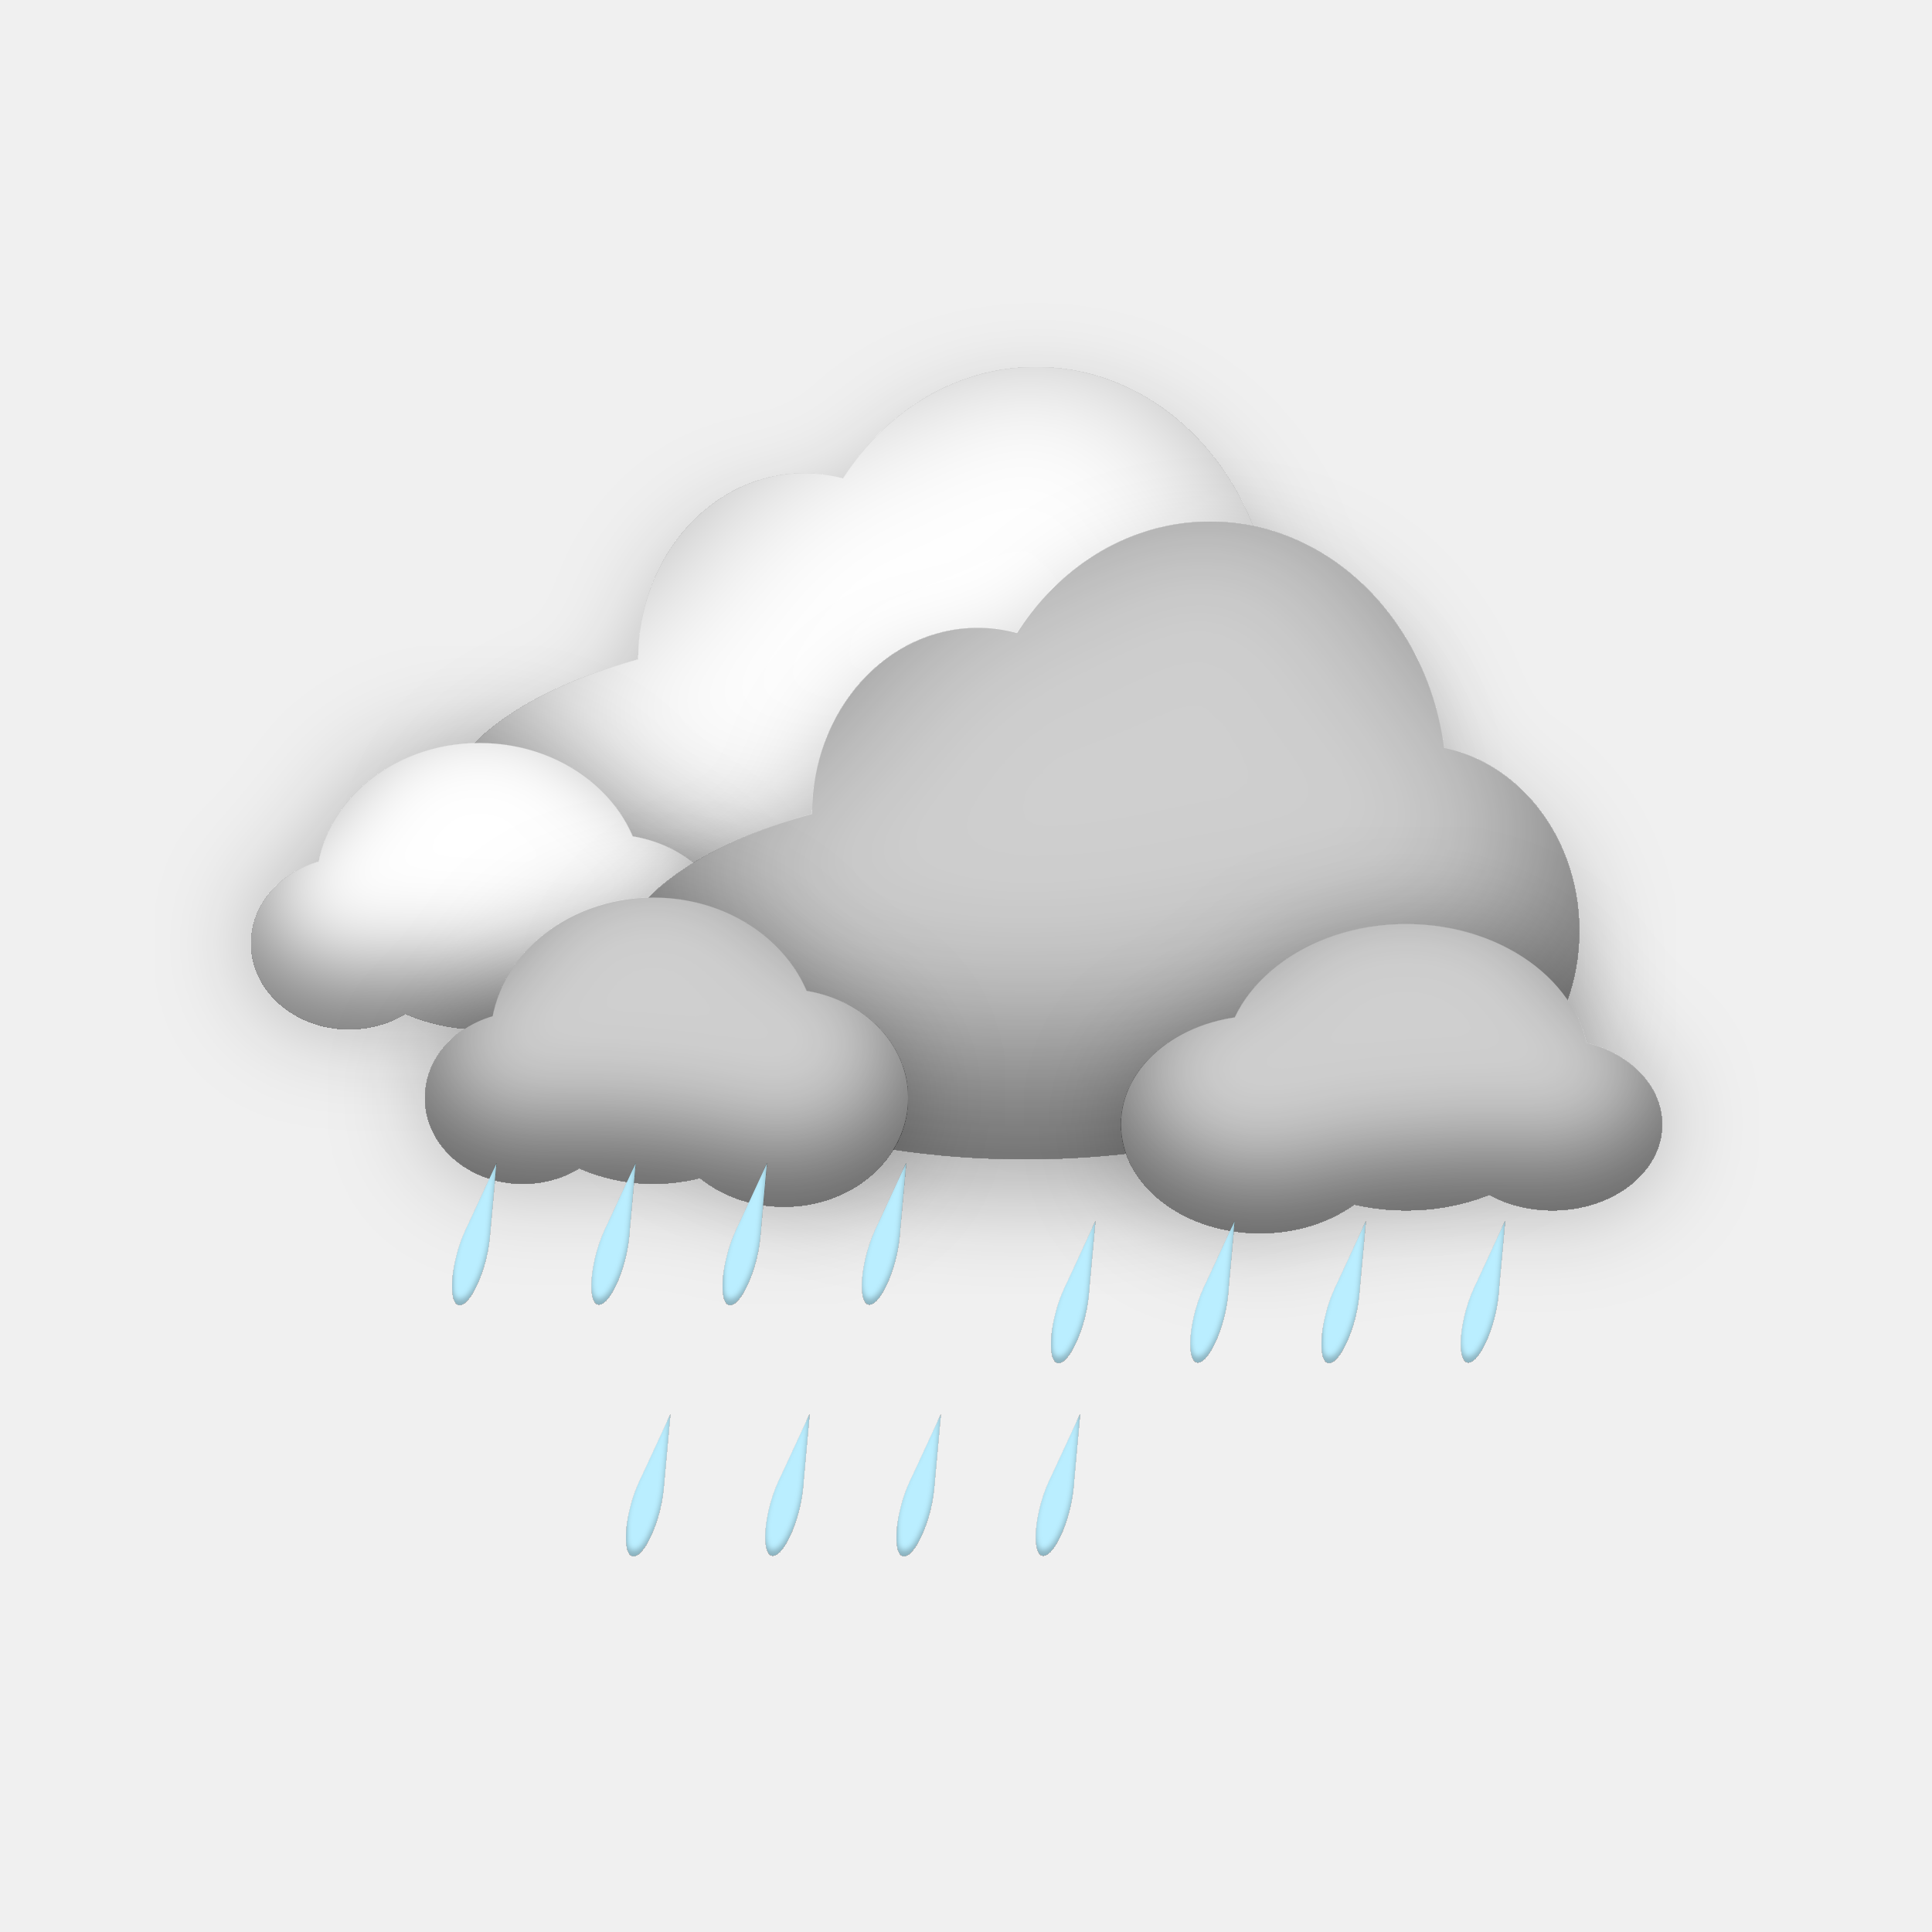
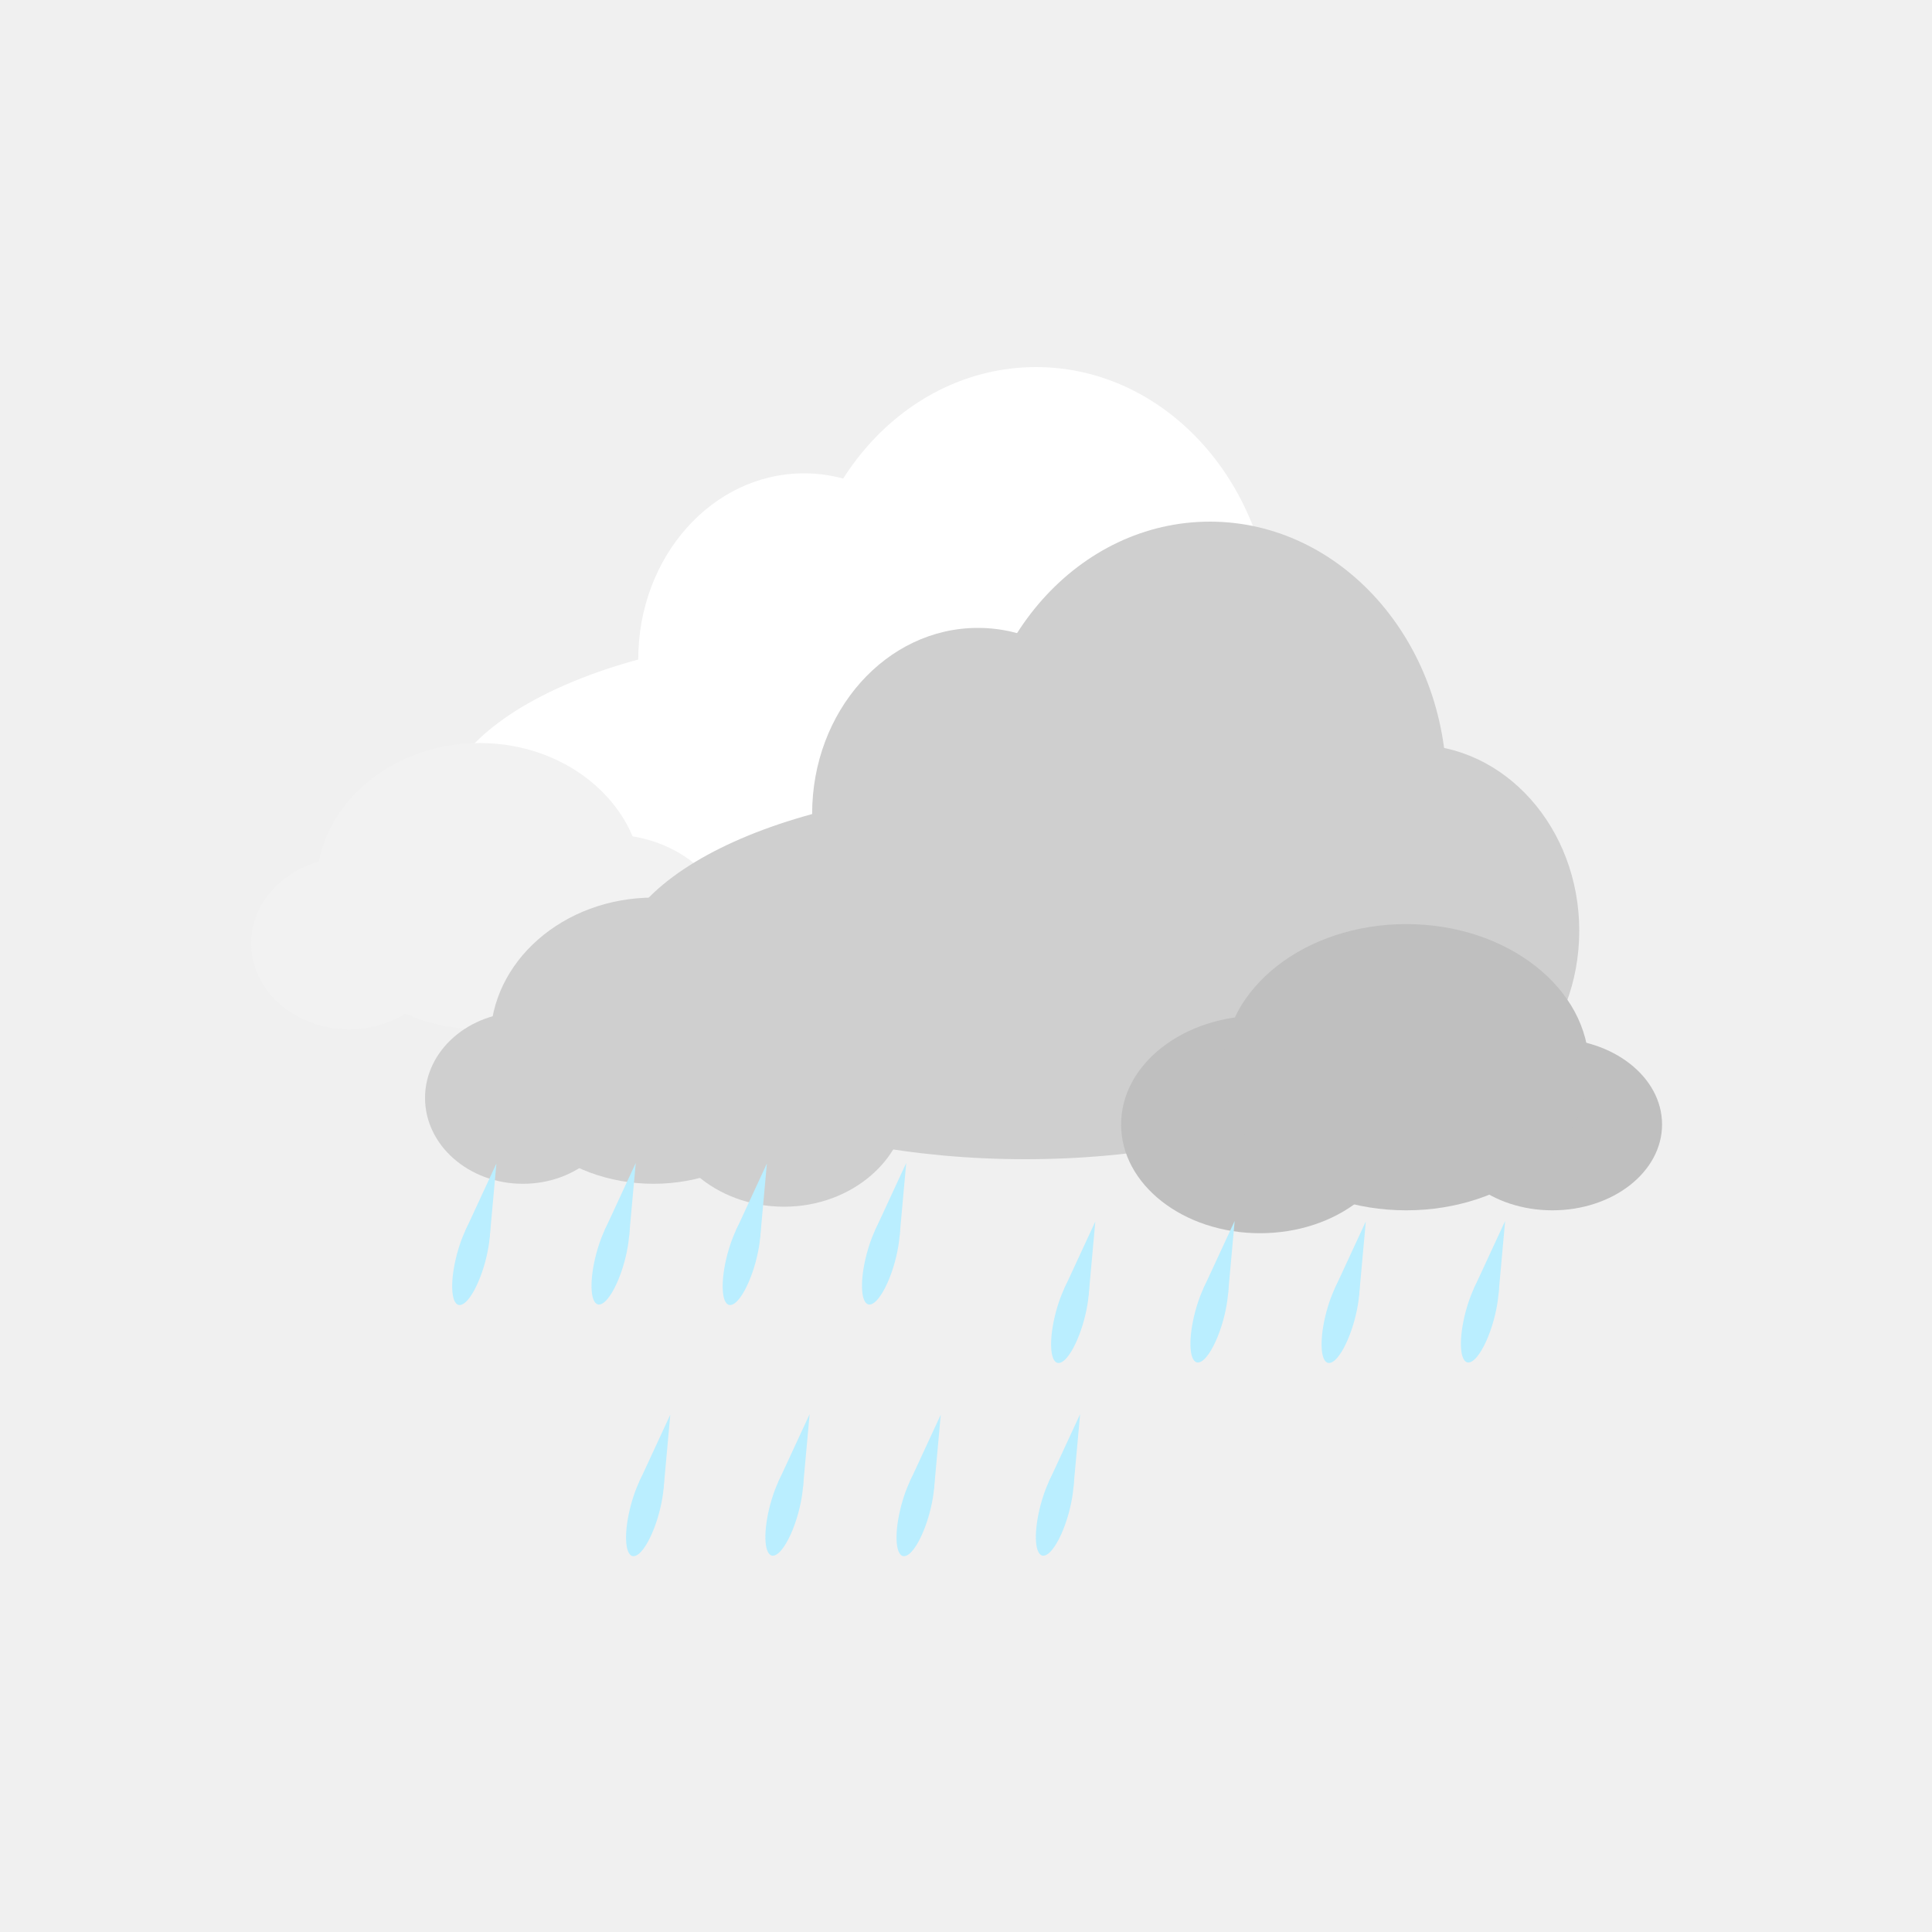
<svg xmlns="http://www.w3.org/2000/svg" width="100" height="100" viewBox="0 0 100 100" fill="none">
-   <g filter="url(#filter0_di_207_735)">
-     <path d="M65.879 32.75C65.879 40.344 60.393 46.5 53.624 46.5C46.856 46.5 41.37 40.344 41.37 32.75C41.37 25.156 46.856 19 53.624 19C60.393 19 65.879 25.156 65.879 32.75Z" fill="white" />
-     <path d="M72.742 40.175C72.742 45.491 68.901 49.8 64.164 49.8C59.426 49.8 55.585 45.491 55.585 40.175C55.585 34.859 59.426 30.55 64.164 30.55C68.901 30.55 72.742 34.859 72.742 40.175Z" fill="white" />
-     <path d="M50.193 34.125C50.193 39.441 46.352 43.75 41.615 43.75C36.877 43.75 33.036 39.441 33.036 34.125C33.036 28.809 36.877 24.5 41.615 24.5C46.352 24.5 50.193 28.809 50.193 34.125Z" fill="white" />
-     <path d="M65.389 42.375C65.389 47.691 55.842 52 44.066 52C32.289 52 22.742 47.691 22.742 42.375C22.742 37.059 32.289 32.75 44.066 32.75C55.842 32.75 65.389 37.059 65.389 42.375Z" fill="white" />
-   </g>
-   <g filter="url(#filter1_di_207_735)">
-     <path d="M38 48.829C38 51.938 35.126 54.459 31.581 54.459C28.036 54.459 25.162 51.938 25.162 48.829C25.162 45.72 28.036 43.199 31.581 43.199C35.126 43.199 38 45.72 38 48.829Z" fill="white" />
-     <path d="M23.135 48.829C23.135 51.283 20.866 53.273 18.068 53.273C15.269 53.273 13 51.283 13 48.829C13 46.374 15.269 44.384 18.068 44.384C20.866 44.384 23.135 46.374 23.135 48.829Z" fill="white" />
-     <path d="M33.27 45.866C33.27 49.957 29.489 53.273 24.824 53.273C20.16 53.273 16.378 49.957 16.378 45.866C16.378 41.775 20.16 38.459 24.824 38.459C29.489 38.459 33.27 41.775 33.27 45.866Z" fill="white" />
-   </g>
-   <g filter="url(#filter2_di_207_735)">
-     <path d="M49.028 50.202C49.028 53.311 52.247 55.831 56.218 55.831C60.188 55.831 63.407 53.311 63.407 50.202C63.407 47.093 60.188 44.572 56.218 44.572C52.247 44.572 49.028 47.093 49.028 50.202Z" fill="white" />
-     <path d="M65.677 50.202C65.677 52.657 68.218 54.646 71.353 54.646C74.487 54.646 77.028 52.657 77.028 50.202C77.028 47.747 74.487 45.758 71.353 45.758C68.218 45.758 65.677 47.747 65.677 50.202Z" fill="white" />
-     <path d="M54.326 47.239C54.326 51.33 58.561 54.646 63.785 54.646C69.009 54.646 73.245 51.33 73.245 47.239C73.245 43.148 69.009 39.831 63.785 39.831C58.561 39.831 54.326 43.148 54.326 47.239Z" fill="white" />
-   </g>
-   <g filter="url(#filter3_di_207_735)">
-     <path d="M74.879 40.75C74.879 48.344 69.393 54.5 62.624 54.5C55.856 54.5 50.37 48.344 50.37 40.75C50.37 33.156 55.856 27 62.624 27C69.393 27 74.879 33.156 74.879 40.75Z" fill="#CFCFCF" />
-     <path d="M81.742 48.175C81.742 53.491 77.901 57.8 73.164 57.8C68.426 57.8 64.585 53.491 64.585 48.175C64.585 42.859 68.426 38.55 73.164 38.55C77.901 38.55 81.742 42.859 81.742 48.175Z" fill="#CFCFCF" />
-     <path d="M59.193 42.125C59.193 47.441 55.352 51.75 50.615 51.75C45.877 51.75 42.036 47.441 42.036 42.125C42.036 36.809 45.877 32.5 50.615 32.5C55.352 32.5 59.193 36.809 59.193 42.125Z" fill="#CFCFCF" />
-     <path d="M74.389 50.375C74.389 55.691 64.842 60 53.066 60C41.289 60 31.742 55.691 31.742 50.375C31.742 45.059 41.289 40.75 53.066 40.75C64.842 40.75 74.389 45.059 74.389 50.375Z" fill="#CFCFCF" />
-   </g>
-   <g filter="url(#filter4_di_207_735)">
-     <path d="M47 56.829C47 59.938 44.126 62.459 40.581 62.459C37.036 62.459 34.162 59.938 34.162 56.829C34.162 53.72 37.036 51.199 40.581 51.199C44.126 51.199 47 53.72 47 56.829Z" fill="#CFCFCF" />
-     <path d="M32.135 56.829C32.135 59.283 29.866 61.273 27.068 61.273C24.269 61.273 22 59.283 22 56.829C22 54.374 24.269 52.384 27.068 52.384C29.866 52.384 32.135 54.374 32.135 56.829Z" fill="#CFCFCF" />
-     <path d="M42.27 53.866C42.27 57.957 38.489 61.273 33.824 61.273C29.16 61.273 25.378 57.957 25.378 53.866C25.378 49.775 29.16 46.459 33.824 46.459C38.489 46.459 42.27 49.775 42.27 53.866Z" fill="#CFCFCF" />
-   </g>
-   <g filter="url(#filter5_di_207_735)">
-     <path d="M58.028 58.202C58.028 61.311 61.247 63.831 65.218 63.831C69.188 63.831 72.407 61.311 72.407 58.202C72.407 55.093 69.188 52.572 65.218 52.572C61.247 52.572 58.028 55.093 58.028 58.202Z" fill="#CFCFCF" />
-     <path d="M74.677 58.202C74.677 60.657 77.218 62.646 80.353 62.646C83.487 62.646 86.028 60.657 86.028 58.202C86.028 55.747 83.487 53.758 80.353 53.758C77.218 53.758 74.677 55.747 74.677 58.202Z" fill="#CFCFCF" />
-     <path d="M63.326 55.239C63.326 59.33 67.561 62.646 72.785 62.646C78.009 62.646 82.245 59.33 82.245 55.239C82.245 51.148 78.009 47.831 72.785 47.831C67.561 47.831 63.326 51.148 63.326 55.239Z" fill="#CFCFCF" />
-   </g>
-   <g filter="url(#filter6_i_207_735)">
-     <path d="M25.694 60.222L25.347 64.051L24.079 63.711L25.694 60.222Z" fill="#BAEEFF" />
-     <ellipse cx="24.386" cy="65.101" rx="0.758" ry="2.526" transform="rotate(15 24.3858 65.1006)" fill="#BAEEFF" />
-     <path d="M32.906 60.196L32.559 64.025L31.291 63.686L32.906 60.196Z" fill="#BAEEFF" />
-     <ellipse cx="31.598" cy="65.075" rx="0.758" ry="2.526" transform="rotate(15 31.5977 65.075)" fill="#BAEEFF" />
-   </g>
-   <g filter="url(#filter7_i_207_735)">
-     <path d="M39.694 60.222L39.347 64.051L38.08 63.711L39.694 60.222Z" fill="#BAEEFF" />
-     <ellipse cx="38.386" cy="65.101" rx="0.758" ry="2.526" transform="rotate(15 38.3858 65.1006)" fill="#BAEEFF" />
-     <path d="M46.906 60.196L46.559 64.025L45.291 63.686L46.906 60.196Z" fill="#BAEEFF" />
-     <ellipse cx="45.598" cy="65.075" rx="0.758" ry="2.526" transform="rotate(15 45.5977 65.075)" fill="#BAEEFF" />
-   </g>
-   <g filter="url(#filter8_i_207_735)">
-     <path d="M56.694 63.222L56.347 67.051L55.08 66.711L56.694 63.222Z" fill="#BAEEFF" />
-     <ellipse cx="55.386" cy="68.101" rx="0.758" ry="2.526" transform="rotate(15 55.3858 68.1006)" fill="#BAEEFF" />
-     <path d="M63.906 63.196L63.559 67.025L62.291 66.686L63.906 63.196Z" fill="#BAEEFF" />
-     <ellipse cx="62.598" cy="68.075" rx="0.758" ry="2.526" transform="rotate(15 62.5977 68.075)" fill="#BAEEFF" />
-   </g>
-   <g filter="url(#filter9_i_207_735)">
-     <path d="M70.694 63.222L70.347 67.051L69.079 66.711L70.694 63.222Z" fill="#BAEEFF" />
-     <ellipse cx="69.386" cy="68.101" rx="0.758" ry="2.526" transform="rotate(15 69.3858 68.1006)" fill="#BAEEFF" />
-     <path d="M77.906 63.196L77.559 67.025L76.291 66.686L77.906 63.196Z" fill="#BAEEFF" />
-     <ellipse cx="76.598" cy="68.075" rx="0.758" ry="2.526" transform="rotate(15 76.5977 68.075)" fill="#BAEEFF" />
-   </g>
-   <g filter="url(#filter10_i_207_735)">
-     <path d="M34.694 73.222L34.347 77.051L33.08 76.711L34.694 73.222Z" fill="#BAEEFF" />
-     <ellipse cx="33.386" cy="78.101" rx="0.758" ry="2.526" transform="rotate(15 33.3858 78.1006)" fill="#BAEEFF" />
-     <path d="M41.906 73.196L41.559 77.025L40.291 76.686L41.906 73.196Z" fill="#BAEEFF" />
-     <ellipse cx="40.598" cy="78.075" rx="0.758" ry="2.526" transform="rotate(15 40.5977 78.075)" fill="#BAEEFF" />
-   </g>
-   <g filter="url(#filter11_i_207_735)">
-     <path d="M48.694 73.222L48.347 77.051L47.08 76.711L48.694 73.222Z" fill="#BAEEFF" />
-     <ellipse cx="47.386" cy="78.101" rx="0.758" ry="2.526" transform="rotate(15 47.3858 78.1006)" fill="#BAEEFF" />
-     <path d="M55.906 73.196L55.559 77.025L54.291 76.686L55.906 73.196Z" fill="#BAEEFF" />
-     <ellipse cx="54.598" cy="78.075" rx="0.758" ry="2.526" transform="rotate(15 54.5977 78.075)" fill="#BAEEFF" />
-   </g>
-   <defs>
-     <filter id="filter0_di_207_735" x="17.742" y="14" width="60" height="45" filterUnits="userSpaceOnUse" color-interpolation-filters="sRGB">
-       <feFlood flood-opacity="0" result="BackgroundImageFix" />
-       <feColorMatrix in="SourceAlpha" type="matrix" values="0 0 0 0 0 0 0 0 0 0 0 0 0 0 0 0 0 0 127 0" result="hardAlpha" />
-       <feOffset dy="2" />
-       <feGaussianBlur stdDeviation="2.5" />
-       <feComposite in2="hardAlpha" operator="out" />
-       <feColorMatrix type="matrix" values="0 0 0 0 0 0 0 0 0 0 0 0 0 0 0 0 0 0 0.25 0" />
-       <feBlend mode="normal" in2="BackgroundImageFix" result="effect1_dropShadow_207_735" />
-       <feBlend mode="normal" in="SourceGraphic" in2="effect1_dropShadow_207_735" result="shape" />
-       <feColorMatrix in="SourceAlpha" type="matrix" values="0 0 0 0 0 0 0 0 0 0 0 0 0 0 0 0 0 0 127 0" result="hardAlpha" />
-       <feOffset dy="-5" />
-       <feGaussianBlur stdDeviation="5" />
-       <feComposite in2="hardAlpha" operator="arithmetic" k2="-1" k3="1" />
-       <feColorMatrix type="matrix" values="0 0 0 0 0 0 0 0 0 0 0 0 0 0 0 0 0 0 0.5 0" />
-       <feBlend mode="normal" in2="shape" result="effect2_innerShadow_207_735" />
-     </filter>
-     <filter id="filter1_di_207_735" x="8" y="33.459" width="35" height="26" filterUnits="userSpaceOnUse" color-interpolation-filters="sRGB">
-       <feFlood flood-opacity="0" result="BackgroundImageFix" />
-       <feColorMatrix in="SourceAlpha" type="matrix" values="0 0 0 0 0 0 0 0 0 0 0 0 0 0 0 0 0 0 127 0" result="hardAlpha" />
-       <feOffset />
-       <feGaussianBlur stdDeviation="2.5" />
-       <feComposite in2="hardAlpha" operator="out" />
-       <feColorMatrix type="matrix" values="0 0 0 0 0 0 0 0 0 0 0 0 0 0 0 0 0 0 0.25 0" />
-       <feBlend mode="normal" in2="BackgroundImageFix" result="effect1_dropShadow_207_735" />
-       <feBlend mode="normal" in="SourceGraphic" in2="effect1_dropShadow_207_735" result="shape" />
-       <feColorMatrix in="SourceAlpha" type="matrix" values="0 0 0 0 0 0 0 0 0 0 0 0 0 0 0 0 0 0 127 0" result="hardAlpha" />
-       <feOffset dy="-2.75" />
-       <feGaussianBlur stdDeviation="2.5" />
-       <feComposite in2="hardAlpha" operator="arithmetic" k2="-1" k3="1" />
-       <feColorMatrix type="matrix" values="0 0 0 0 0 0 0 0 0 0 0 0 0 0 0 0 0 0 0.5 0" />
-       <feBlend mode="normal" in2="shape" result="effect2_innerShadow_207_735" />
-     </filter>
-     <filter id="filter2_di_207_735" x="44.028" y="34.831" width="38" height="26" filterUnits="userSpaceOnUse" color-interpolation-filters="sRGB">
-       <feFlood flood-opacity="0" result="BackgroundImageFix" />
-       <feColorMatrix in="SourceAlpha" type="matrix" values="0 0 0 0 0 0 0 0 0 0 0 0 0 0 0 0 0 0 127 0" result="hardAlpha" />
-       <feOffset />
-       <feGaussianBlur stdDeviation="2.5" />
-       <feComposite in2="hardAlpha" operator="out" />
-       <feColorMatrix type="matrix" values="0 0 0 0 0 0 0 0 0 0 0 0 0 0 0 0 0 0 0.25 0" />
-       <feBlend mode="normal" in2="BackgroundImageFix" result="effect1_dropShadow_207_735" />
-       <feBlend mode="normal" in="SourceGraphic" in2="effect1_dropShadow_207_735" result="shape" />
-       <feColorMatrix in="SourceAlpha" type="matrix" values="0 0 0 0 0 0 0 0 0 0 0 0 0 0 0 0 0 0 127 0" result="hardAlpha" />
-       <feOffset dy="-2.75" />
-       <feGaussianBlur stdDeviation="2.5" />
-       <feComposite in2="hardAlpha" operator="arithmetic" k2="-1" k3="1" />
-       <feColorMatrix type="matrix" values="0 0 0 0 0 0 0 0 0 0 0 0 0 0 0 0 0 0 0.5 0" />
-       <feBlend mode="normal" in2="shape" result="effect2_innerShadow_207_735" />
-     </filter>
-     <filter id="filter3_di_207_735" x="26.742" y="22" width="60" height="45" filterUnits="userSpaceOnUse" color-interpolation-filters="sRGB">
-       <feFlood flood-opacity="0" result="BackgroundImageFix" />
-       <feColorMatrix in="SourceAlpha" type="matrix" values="0 0 0 0 0 0 0 0 0 0 0 0 0 0 0 0 0 0 127 0" result="hardAlpha" />
-       <feOffset dy="2" />
-       <feGaussianBlur stdDeviation="2.5" />
-       <feComposite in2="hardAlpha" operator="out" />
-       <feColorMatrix type="matrix" values="0 0 0 0 0 0 0 0 0 0 0 0 0 0 0 0 0 0 0.25 0" />
-       <feBlend mode="normal" in2="BackgroundImageFix" result="effect1_dropShadow_207_735" />
-       <feBlend mode="normal" in="SourceGraphic" in2="effect1_dropShadow_207_735" result="shape" />
-       <feColorMatrix in="SourceAlpha" type="matrix" values="0 0 0 0 0 0 0 0 0 0 0 0 0 0 0 0 0 0 127 0" result="hardAlpha" />
-       <feOffset dy="-5" />
-       <feGaussianBlur stdDeviation="5" />
-       <feComposite in2="hardAlpha" operator="arithmetic" k2="-1" k3="1" />
-       <feColorMatrix type="matrix" values="0 0 0 0 0 0 0 0 0 0 0 0 0 0 0 0 0 0 0.5 0" />
-       <feBlend mode="normal" in2="shape" result="effect2_innerShadow_207_735" />
-     </filter>
-     <filter id="filter4_di_207_735" x="17" y="41.459" width="35" height="26" filterUnits="userSpaceOnUse" color-interpolation-filters="sRGB">
-       <feFlood flood-opacity="0" result="BackgroundImageFix" />
-       <feColorMatrix in="SourceAlpha" type="matrix" values="0 0 0 0 0 0 0 0 0 0 0 0 0 0 0 0 0 0 127 0" result="hardAlpha" />
-       <feOffset />
-       <feGaussianBlur stdDeviation="2.5" />
-       <feComposite in2="hardAlpha" operator="out" />
-       <feColorMatrix type="matrix" values="0 0 0 0 0 0 0 0 0 0 0 0 0 0 0 0 0 0 0.25 0" />
-       <feBlend mode="normal" in2="BackgroundImageFix" result="effect1_dropShadow_207_735" />
-       <feBlend mode="normal" in="SourceGraphic" in2="effect1_dropShadow_207_735" result="shape" />
-       <feColorMatrix in="SourceAlpha" type="matrix" values="0 0 0 0 0 0 0 0 0 0 0 0 0 0 0 0 0 0 127 0" result="hardAlpha" />
-       <feOffset dy="-2.75" />
-       <feGaussianBlur stdDeviation="2.5" />
-       <feComposite in2="hardAlpha" operator="arithmetic" k2="-1" k3="1" />
-       <feColorMatrix type="matrix" values="0 0 0 0 0 0 0 0 0 0 0 0 0 0 0 0 0 0 0.5 0" />
-       <feBlend mode="normal" in2="shape" result="effect2_innerShadow_207_735" />
-     </filter>
-     <filter id="filter5_di_207_735" x="53.028" y="42.831" width="38" height="26" filterUnits="userSpaceOnUse" color-interpolation-filters="sRGB">
-       <feFlood flood-opacity="0" result="BackgroundImageFix" />
-       <feColorMatrix in="SourceAlpha" type="matrix" values="0 0 0 0 0 0 0 0 0 0 0 0 0 0 0 0 0 0 127 0" result="hardAlpha" />
-       <feOffset />
-       <feGaussianBlur stdDeviation="2.5" />
-       <feComposite in2="hardAlpha" operator="out" />
-       <feColorMatrix type="matrix" values="0 0 0 0 0 0 0 0 0 0 0 0 0 0 0 0 0 0 0.25 0" />
-       <feBlend mode="normal" in2="BackgroundImageFix" result="effect1_dropShadow_207_735" />
-       <feBlend mode="normal" in="SourceGraphic" in2="effect1_dropShadow_207_735" result="shape" />
-       <feColorMatrix in="SourceAlpha" type="matrix" values="0 0 0 0 0 0 0 0 0 0 0 0 0 0 0 0 0 0 127 0" result="hardAlpha" />
-       <feOffset dy="-2.75" />
-       <feGaussianBlur stdDeviation="2.5" />
-       <feComposite in2="hardAlpha" operator="arithmetic" k2="-1" k3="1" />
-       <feColorMatrix type="matrix" values="0 0 0 0 0 0 0 0 0 0 0 0 0 0 0 0 0 0 0.5 0" />
-       <feBlend mode="normal" in2="shape" result="effect2_innerShadow_207_735" />
-     </filter>
-     <filter id="filter6_i_207_735" x="23.404" y="59.896" width="9.501" height="7.652" filterUnits="userSpaceOnUse" color-interpolation-filters="sRGB">
-       <feFlood flood-opacity="0" result="BackgroundImageFix" />
-       <feBlend mode="normal" in="SourceGraphic" in2="BackgroundImageFix" result="shape" />
-       <feColorMatrix in="SourceAlpha" type="matrix" values="0 0 0 0 0 0 0 0 0 0 0 0 0 0 0 0 0 0 127 0" result="hardAlpha" />
-       <feOffset dy="-0.3" />
-       <feGaussianBlur stdDeviation="0.15" />
-       <feComposite in2="hardAlpha" operator="arithmetic" k2="-1" k3="1" />
-       <feColorMatrix type="matrix" values="0 0 0 0 0 0 0 0 0 0 0 0 0 0 0 0 0 0 0.25 0" />
-       <feBlend mode="normal" in2="shape" result="effect1_innerShadow_207_735" />
-     </filter>
-     <filter id="filter7_i_207_735" x="37.404" y="59.896" width="9.501" height="7.652" filterUnits="userSpaceOnUse" color-interpolation-filters="sRGB">
-       <feFlood flood-opacity="0" result="BackgroundImageFix" />
-       <feBlend mode="normal" in="SourceGraphic" in2="BackgroundImageFix" result="shape" />
-       <feColorMatrix in="SourceAlpha" type="matrix" values="0 0 0 0 0 0 0 0 0 0 0 0 0 0 0 0 0 0 127 0" result="hardAlpha" />
-       <feOffset dy="-0.3" />
-       <feGaussianBlur stdDeviation="0.15" />
-       <feComposite in2="hardAlpha" operator="arithmetic" k2="-1" k3="1" />
-       <feColorMatrix type="matrix" values="0 0 0 0 0 0 0 0 0 0 0 0 0 0 0 0 0 0 0.25 0" />
-       <feBlend mode="normal" in2="shape" result="effect1_innerShadow_207_735" />
-     </filter>
-     <filter id="filter8_i_207_735" x="54.404" y="62.896" width="9.501" height="7.652" filterUnits="userSpaceOnUse" color-interpolation-filters="sRGB">
-       <feFlood flood-opacity="0" result="BackgroundImageFix" />
-       <feBlend mode="normal" in="SourceGraphic" in2="BackgroundImageFix" result="shape" />
-       <feColorMatrix in="SourceAlpha" type="matrix" values="0 0 0 0 0 0 0 0 0 0 0 0 0 0 0 0 0 0 127 0" result="hardAlpha" />
-       <feOffset dy="-0.3" />
-       <feGaussianBlur stdDeviation="0.15" />
-       <feComposite in2="hardAlpha" operator="arithmetic" k2="-1" k3="1" />
-       <feColorMatrix type="matrix" values="0 0 0 0 0 0 0 0 0 0 0 0 0 0 0 0 0 0 0.25 0" />
-       <feBlend mode="normal" in2="shape" result="effect1_innerShadow_207_735" />
-     </filter>
-     <filter id="filter9_i_207_735" x="68.404" y="62.896" width="9.501" height="7.652" filterUnits="userSpaceOnUse" color-interpolation-filters="sRGB">
-       <feFlood flood-opacity="0" result="BackgroundImageFix" />
-       <feBlend mode="normal" in="SourceGraphic" in2="BackgroundImageFix" result="shape" />
-       <feColorMatrix in="SourceAlpha" type="matrix" values="0 0 0 0 0 0 0 0 0 0 0 0 0 0 0 0 0 0 127 0" result="hardAlpha" />
-       <feOffset dy="-0.3" />
-       <feGaussianBlur stdDeviation="0.15" />
-       <feComposite in2="hardAlpha" operator="arithmetic" k2="-1" k3="1" />
-       <feColorMatrix type="matrix" values="0 0 0 0 0 0 0 0 0 0 0 0 0 0 0 0 0 0 0.25 0" />
-       <feBlend mode="normal" in2="shape" result="effect1_innerShadow_207_735" />
-     </filter>
-     <filter id="filter10_i_207_735" x="32.404" y="72.896" width="9.501" height="7.652" filterUnits="userSpaceOnUse" color-interpolation-filters="sRGB">
-       <feFlood flood-opacity="0" result="BackgroundImageFix" />
-       <feBlend mode="normal" in="SourceGraphic" in2="BackgroundImageFix" result="shape" />
-       <feColorMatrix in="SourceAlpha" type="matrix" values="0 0 0 0 0 0 0 0 0 0 0 0 0 0 0 0 0 0 127 0" result="hardAlpha" />
-       <feOffset dy="-0.3" />
-       <feGaussianBlur stdDeviation="0.15" />
-       <feComposite in2="hardAlpha" operator="arithmetic" k2="-1" k3="1" />
-       <feColorMatrix type="matrix" values="0 0 0 0 0 0 0 0 0 0 0 0 0 0 0 0 0 0 0.25 0" />
-       <feBlend mode="normal" in2="shape" result="effect1_innerShadow_207_735" />
-     </filter>
-     <filter id="filter11_i_207_735" x="46.404" y="72.896" width="9.501" height="7.652" filterUnits="userSpaceOnUse" color-interpolation-filters="sRGB">
-       <feFlood flood-opacity="0" result="BackgroundImageFix" />
-       <feBlend mode="normal" in="SourceGraphic" in2="BackgroundImageFix" result="shape" />
-       <feColorMatrix in="SourceAlpha" type="matrix" values="0 0 0 0 0 0 0 0 0 0 0 0 0 0 0 0 0 0 127 0" result="hardAlpha" />
-       <feOffset dy="-0.3" />
-       <feGaussianBlur stdDeviation="0.15" />
-       <feComposite in2="hardAlpha" operator="arithmetic" k2="-1" k3="1" />
-       <feColorMatrix type="matrix" values="0 0 0 0 0 0 0 0 0 0 0 0 0 0 0 0 0 0 0.25 0" />
-       <feBlend mode="normal" in2="shape" result="effect1_innerShadow_207_735" />
-     </filter>
-   </defs>
+   <path d="M65.879 32.75C65.879 40.344 60.393 46.5 53.624 46.5C46.856 46.5 41.37 40.344 41.37 32.75C41.37 25.156 46.856 19 53.624 19C60.393 19 65.879 25.156 65.879 32.75Z" fill="white" />
+   <path d="M72.742 40.175C72.742 45.491 68.901 49.8 64.164 49.8C59.426 49.8 55.585 45.491 55.585 40.175C55.585 34.859 59.426 30.55 64.164 30.55C68.901 30.55 72.742 34.859 72.742 40.175Z" fill="white" />
+   <path d="M50.193 34.125C50.193 39.441 46.352 43.75 41.615 43.75C36.877 43.75 33.036 39.441 33.036 34.125C33.036 28.809 36.877 24.5 41.615 24.5C46.352 24.5 50.193 28.809 50.193 34.125Z" fill="white" />
+   <path d="M65.389 42.375C65.389 47.691 55.842 52 44.066 52C32.289 52 22.742 47.691 22.742 42.375C22.742 37.059 32.289 32.75 44.066 32.75C55.842 32.75 65.389 37.059 65.389 42.375Z" fill="white" />
+   <path d="M38 48.829C38 51.938 35.126 54.459 31.581 54.459C28.036 54.459 25.162 51.938 25.162 48.829C25.162 45.72 28.036 43.199 31.581 43.199C35.126 43.199 38 45.72 38 48.829Z" fill="#F2F2F2" />
+   <path d="M23.135 48.829C23.135 51.283 20.866 53.273 18.068 53.273C15.269 53.273 13 51.283 13 48.829C13 46.374 15.269 44.384 18.068 44.384C20.866 44.384 23.135 46.374 23.135 48.829Z" fill="#F2F2F2" />
+   <path d="M33.27 45.866C33.27 49.957 29.489 53.273 24.824 53.273C20.16 53.273 16.378 49.957 16.378 45.866C16.378 41.775 20.16 38.459 24.824 38.459C29.489 38.459 33.27 41.775 33.27 45.866Z" fill="#F2F2F2" />
+   <path d="M49.028 50.202C49.028 53.311 52.247 55.831 56.218 55.831C60.188 55.831 63.407 53.311 63.407 50.202C63.407 47.093 60.188 44.572 56.218 44.572C52.247 44.572 49.028 47.093 49.028 50.202Z" fill="white" />
+   <path d="M65.677 50.202C65.677 52.657 68.218 54.646 71.353 54.646C74.487 54.646 77.028 52.657 77.028 50.202C77.028 47.747 74.487 45.758 71.353 45.758C68.218 45.758 65.677 47.747 65.677 50.202Z" fill="white" />
+   <path d="M54.326 47.239C54.326 51.33 58.561 54.646 63.785 54.646C69.009 54.646 73.245 51.33 73.245 47.239C73.245 43.148 69.009 39.831 63.785 39.831C58.561 39.831 54.326 43.148 54.326 47.239Z" fill="white" />
+   <path d="M74.879 40.75C74.879 48.344 69.393 54.5 62.624 54.5C55.856 54.5 50.37 48.344 50.37 40.75C50.37 33.156 55.856 27 62.624 27C69.393 27 74.879 33.156 74.879 40.75Z" fill="#CFCFCF" />
+   <path d="M81.742 48.175C81.742 53.491 77.901 57.8 73.164 57.8C68.426 57.8 64.585 53.491 64.585 48.175C64.585 42.859 68.426 38.55 73.164 38.55C77.901 38.55 81.742 42.859 81.742 48.175Z" fill="#CFCFCF" />
+   <path d="M59.193 42.125C59.193 47.441 55.352 51.75 50.615 51.75C45.877 51.75 42.036 47.441 42.036 42.125C42.036 36.809 45.877 32.5 50.615 32.5C55.352 32.5 59.193 36.809 59.193 42.125Z" fill="#CFCFCF" />
+   <path d="M74.389 50.375C74.389 55.691 64.842 60 53.066 60C41.289 60 31.742 55.691 31.742 50.375C31.742 45.059 41.289 40.75 53.066 40.75C64.842 40.75 74.389 45.059 74.389 50.375Z" fill="#CFCFCF" />
+   <path d="M47 56.829C47 59.938 44.126 62.459 40.581 62.459C37.036 62.459 34.162 59.938 34.162 56.829C34.162 53.72 37.036 51.199 40.581 51.199C44.126 51.199 47 53.72 47 56.829Z" fill="#CFCFCF" />
+   <path d="M32.135 56.829C32.135 59.283 29.866 61.273 27.068 61.273C24.269 61.273 22 59.283 22 56.829C22 54.374 24.269 52.384 27.068 52.384C29.866 52.384 32.135 54.374 32.135 56.829Z" fill="#CFCFCF" />
+   <path d="M42.27 53.866C42.27 57.957 38.489 61.273 33.824 61.273C29.16 61.273 25.378 57.957 25.378 53.866C25.378 49.775 29.16 46.459 33.824 46.459C38.489 46.459 42.27 49.775 42.27 53.866Z" fill="#CFCFCF" />
+   <path d="M58.028 58.202C58.028 61.311 61.247 63.831 65.218 63.831C69.188 63.831 72.407 61.311 72.407 58.202C72.407 55.093 69.188 52.572 65.218 52.572C61.247 52.572 58.028 55.093 58.028 58.202Z" fill="#BFBFBF" />
+   <path d="M74.677 58.202C74.677 60.657 77.218 62.646 80.353 62.646C83.487 62.646 86.028 60.657 86.028 58.202C86.028 55.747 83.487 53.758 80.353 53.758C77.218 53.758 74.677 55.747 74.677 58.202Z" fill="#BFBFBF" />
+   <path d="M63.326 55.239C63.326 59.33 67.561 62.646 72.785 62.646C78.009 62.646 82.245 59.33 82.245 55.239C82.245 51.148 78.009 47.831 72.785 47.831C67.561 47.831 63.326 51.148 63.326 55.239Z" fill="#BFBFBF" />
+   <path d="M25.694 60.222L25.347 64.051L24.079 63.711L25.694 60.222Z" fill="#BAEEFF" />
+   <ellipse cx="24.386" cy="65.101" rx="0.758" ry="2.526" transform="rotate(15 24.3858 65.1006)" fill="#BAEEFF" />
+   <path d="M32.906 60.196L32.559 64.025L31.291 63.686L32.906 60.196Z" fill="#BAEEFF" />
+   <ellipse cx="31.598" cy="65.075" rx="0.758" ry="2.526" transform="rotate(15 31.5977 65.075)" fill="#BAEEFF" />
+   <path d="M39.694 60.222L39.347 64.051L38.08 63.711L39.694 60.222Z" fill="#BAEEFF" />
+   <ellipse cx="38.386" cy="65.101" rx="0.758" ry="2.526" transform="rotate(15 38.3858 65.1006)" fill="#BAEEFF" />
+   <path d="M46.906 60.196L46.559 64.025L45.291 63.686L46.906 60.196Z" fill="#BAEEFF" />
+   <ellipse cx="45.598" cy="65.075" rx="0.758" ry="2.526" transform="rotate(15 45.5977 65.075)" fill="#BAEEFF" />
+   <path d="M56.694 63.222L56.347 67.051L55.08 66.711L56.694 63.222Z" fill="#BAEEFF" />
+   <ellipse cx="55.386" cy="68.101" rx="0.758" ry="2.526" transform="rotate(15 55.3858 68.1006)" fill="#BAEEFF" />
+   <path d="M63.906 63.196L63.559 67.025L62.291 66.686L63.906 63.196Z" fill="#BAEEFF" />
+   <ellipse cx="62.598" cy="68.075" rx="0.758" ry="2.526" transform="rotate(15 62.5977 68.075)" fill="#BAEEFF" />
+   <path d="M70.694 63.222L70.347 67.051L69.079 66.711L70.694 63.222Z" fill="#BAEEFF" />
+   <ellipse cx="69.386" cy="68.101" rx="0.758" ry="2.526" transform="rotate(15 69.3858 68.1006)" fill="#BAEEFF" />
+   <path d="M77.906 63.196L77.559 67.025L76.291 66.686L77.906 63.196Z" fill="#BAEEFF" />
+   <ellipse cx="76.598" cy="68.075" rx="0.758" ry="2.526" transform="rotate(15 76.5977 68.075)" fill="#BAEEFF" />
+   <path d="M34.694 73.222L34.347 77.051L33.08 76.711L34.694 73.222Z" fill="#BAEEFF" />
+   <ellipse cx="33.386" cy="78.101" rx="0.758" ry="2.526" transform="rotate(15 33.3858 78.1006)" fill="#BAEEFF" />
+   <path d="M41.906 73.196L41.559 77.025L40.291 76.686L41.906 73.196Z" fill="#BAEEFF" />
+   <ellipse cx="40.598" cy="78.075" rx="0.758" ry="2.526" transform="rotate(15 40.5977 78.075)" fill="#BAEEFF" />
+   <path d="M48.694 73.222L48.347 77.051L47.08 76.711L48.694 73.222Z" fill="#BAEEFF" />
+   <ellipse cx="47.386" cy="78.101" rx="0.758" ry="2.526" transform="rotate(15 47.3858 78.1006)" fill="#BAEEFF" />
+   <path d="M55.906 73.196L55.559 77.025L54.291 76.686L55.906 73.196Z" fill="#BAEEFF" />
+   <ellipse cx="54.598" cy="78.075" rx="0.758" ry="2.526" transform="rotate(15 54.5977 78.075)" fill="#BAEEFF" />
</svg>
